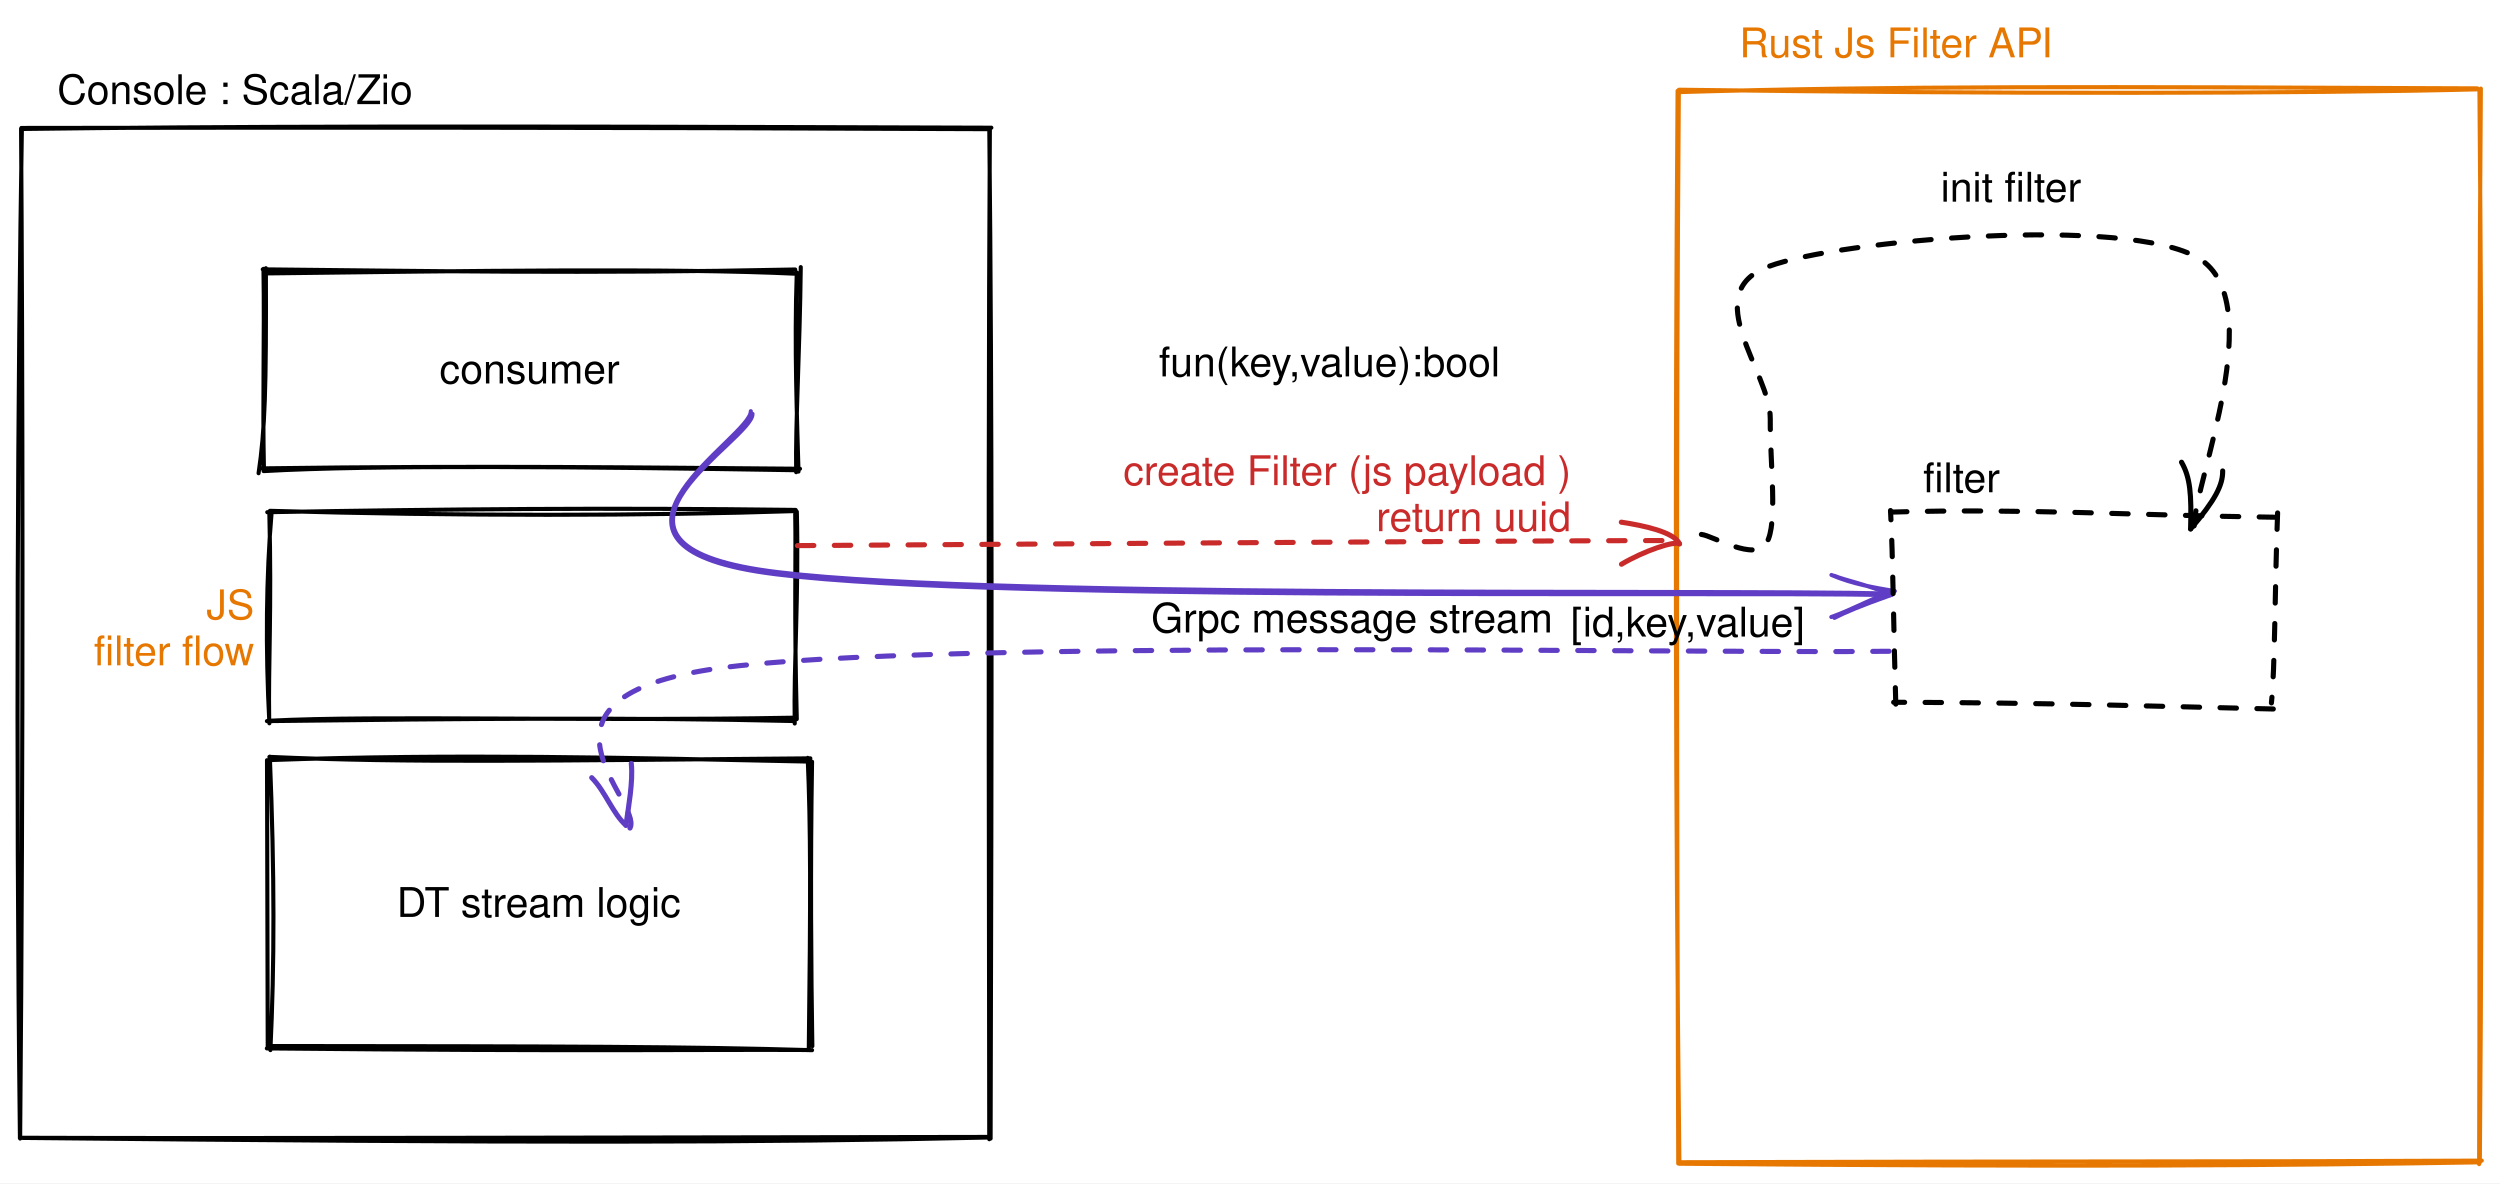
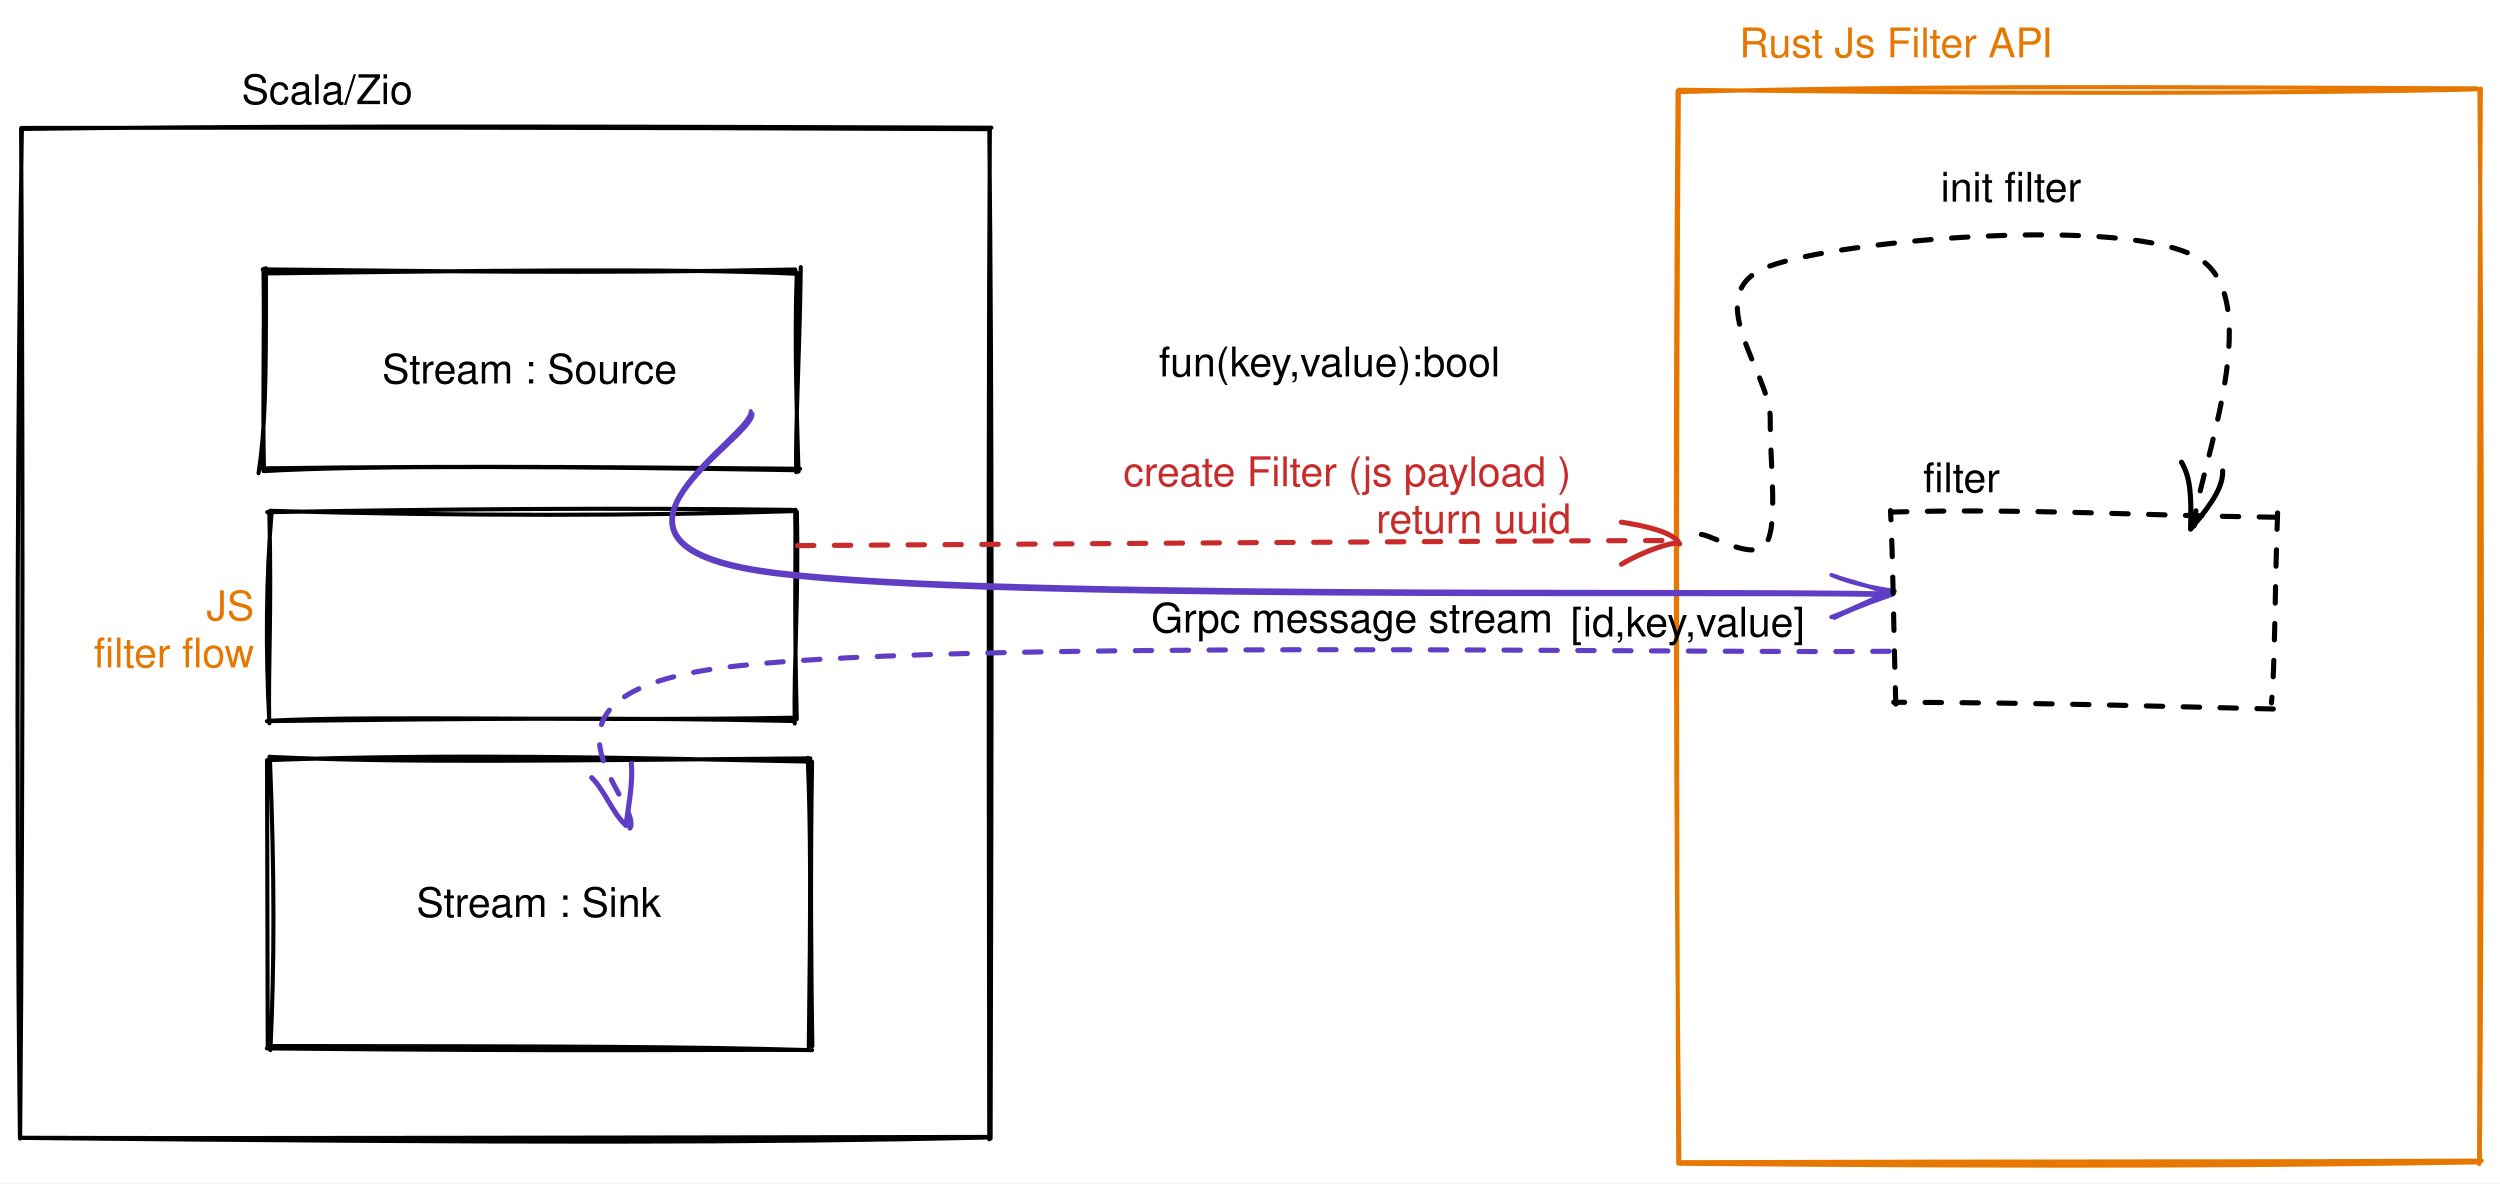
<svg xmlns="http://www.w3.org/2000/svg" version="1.1" viewBox="0 0 1220.397 577.611" width="1220.397" height="577.611">
  
-   eyJ2ZXJzaW9uIjoiMSIsImVuY29kaW5nIjoiYnN0cmluZyIsImNvbXByZXNzZWQiOnRydWUsImVuY29kZWQiOiJ4nN1cXFlz2shcdTAwMTZ+z6+gPC8zVUbpfUnVrVterrfYjFxySSbJzFRKXHUwMDA2XHUwMDE5ZEDCQmDjqfz3eySWlkBcdTAwMDKMjaNJP3SMWmqdbp3v7J1/3pRKO+Go5+y8K+04XHUwMDBmdbvjNlx1MDAwMvt+Zze6PnSCvut7METi331/XHUwMDEw1OM7W2HY6797+7ZrXHUwMDA3bSfsdey6Y1xy3f7A7vTDQcP1rbrffeuGTrf/36iv2F3nPz2/21xiXHUwMDAzy7yk7DTc0Fx1MDAwZsbvcjpO1/HCPsz+J/wulf6J+1x1MDAwNHWBU1x1MDAwZm2v2XHiXHUwMDA34iFDoMLzXHUwMDE3K75cdTAwMTfTKrXCXHUwMDFjY4FmN7j9Q3hb6DRg9Fx1MDAwNih2zEh0aeekd3x71apWhd/8fHj/O2+Ris/MS2/cTqdcdTAwMTaOOjFRfVx1MDAxZtZixvph4LedP9xG2JruWuJ63lOBP2i2PKdcdTAwMWYt3qzD79l1N1x1MDAxY0XXkCF+vFx1MDAwM+9K5spcdTAwMDP8KitmYa1cdTAwMTgmXCLuOZtcckdcdTAwMTOUXHS1MGdSYI2gh+2Yo+zA78CHXHUwMDAwyn5BcTO0Xdv1dlx1MDAxM1xi9Fx1MDAxYbN7wsD2+j07gM9l7rufrJlJalx1MDAxMcyI4jLu6eyOluM2W2F0i6ZcdTAwMTbis8YkN9Q48VehinPKlTBcdTAwMDNcdTAwMTFcdL3TRsxcdTAwMWV/z29ry1x1MDAwZXqT7dvpRz9cdTAwMTLkR5T/L8Fb5uFBr2GPmVx1MDAwMFx1MDAwYsGwwpJxXCLVbLzjem1cdTAwMTj0XHUwMDA2nY655tfbhm/iq993s9k1dFx1MDAxZcIsTmU6j1OBR7kmmEiyNqvWKo/Dxie031x1MDAxObZDetRTtcP74KTgrCqkJSnCXFzFvUYkzaqcWFoppDmh0EtCt8aqOMF4M+ZMvm/MjFx1MDAxOCnGuGKy2MxoPrrvhTX3Mdp5glJXj+yu21x1MDAxOaW+dsylQOmB78GXdkrvSjVcdTAwMTDP9tuvrp/c2L5cdTAwMDNcdTAwMDTEPKpSj+513KZcdTAwMTdcdTAwMGLnePuSnFx1MDAxZLow0Ww89Fx1MDAxM/tQXHUwMDA3WmyYLzhtzK/Jh4lcXM/ufFhC11LYLdVcdTAwMTKU5mJPSaZcdTAwMTHGjK+NPad1ctyr7FxybtrfRo9OXHUwMDBm0/0/PtSLjT1KralcXIae4jT0mLCI0kJcdTAwMTFOoUeYbVxyeUQgS091ldBSiUUgamlcdTAwMTHTUELBT3FJJVZcdTAwMTRRgV9cdTAwMWWYk1x1MDAwMcNfie9+eXTEz8Jaq3k5ONdnglxyXHUwMDFlLkh3NleKXHUwMDE5Y3TNXHUwMDA2vu9mT5upMVa+0Ew7+WuFMFGG97ek2bDMQ1x1MDAxN1x1MDAwNVx1MDAwMcpcdTAwMDVcIuuDa/kmXHUwMDE3XHUwMDEyXFxcdTAwMThri2LKNEFcIu55XG5dilpcZiGpqeBRT9TW0KXRXCKaMtSaXHUwMDA2Qlx1MDAwMHt8XHUwMDBi8FnFiuRcdKz4PL1cdTAwMDaqpj/oOsGTlFlcdTAwMWTWkXxkQZt13UYjqWHSXG5tlWaY13EzXHUwMDFhN1dsICFzNZtmWmpcIiheXHUwMDFifFx1MDAxZt9/ufzUd45cdTAwMDPklf+oeueBOO2SYoOPXG5L0VljKo09XHUwMDAy7lx1MDAxMVVZyHx5zVx1MDAwNio20eRcIlx1MDAxNDHDllx1MDAxYVx1MDAwYoG4X/B+MCfgXHUwMDA2qFdXbHfy+LJcdTAwMWRcdTAwMWNo/1Cw4Z3/e3B3+ul8m4ot+4XFU2xcdHEzXHUwMDBmLiQxloIhvTa4lu9yIcFcdTAwMDWmmDRNY51cdTAwMDJcdTAwMTdlwPLwJVx1MDAwNKJRj/H20Fx1MDAwNZbrWqqNK1x1MDAxZX1cdTAwMTP1+vGDV1Rth1x1MDAxZkpAv2N3S1x1MDAxZL/p1l9Vw63QXHUwMDEw81x1MDAxYW6e1M1cdTAwMTWdUHlQXHUwMDE0klx1MDAxMY4weoKNeXvF7pFqfa59uax+7bZcdTAwMGXZ/YVTbCSm1Vx1MDAxYzg/KSRiXHUwMDAxao6NXHUwMDAzJ9AnXCJNL67muLA0M42yRVxcYoStcbwx7jlh8zgl4HBcdTAwMTNcdTAwMDVY3UJoZZmiu+B7XG6HJ9X/VZr1tuyrge9+q2QrOjtcYvz7XHUwMDAyqiTB8nCAMdVcYlPE1sZB47pxKpqdXHUwMDA2OcZcdTAwMTewL/5AVCt+sXFQ5sBbpiGG0lx1MDAwMW+slaX1RCMhonW+t+VcYimfXHUwMDAzhURgwkS4XHUwMDE3bTrBKbhaYH++ukqS+lx0zPg8lXRWK/3lXHUwMDAxv4BuKd10/PtMncRQ6rmth1x1MDAxMFx1MDAxN4jaXFz7YJJcdTAwMWLiXHUwMDEwWkvCiFo/zXR02/2KXHUwMDFl3ZPD+87H4bX+3Pk0rDSKXHI7SbhFx+HBuFx1MDAxNynQlVx1MDAxObFcdTAwMTCaXHUwMDBlXHUwMDAyqJZYgs9FXHUwMDFkyDhLJdNcYosgXHUwMDA0XHJozfJcYqB91Fx1MDAwMiY1XHUwMDA3OpXAPyCy/1x1MDAxNExupCAwybWUXGJoY41cdTAwMTDn6+eZ0PnIbX/2ame1u/33KPC8j9e9oOC8ykmOm1x1MDAxZPOq5MBcdTAwMWOzXHUwMDFjpOBya6yK+VpppjhcZo7Ez60gqoN+WDrrl47G4njv8rRcdTAwMTBZplxmspaCbmxcdTAwMTVmoY7mx+GiIFx1MDAxY+Oa0bVR16yOXHUwMDFhwakgXHUwMDBmJ1x1MDAwZvejYY9VxYnzvtioI1x1MDAxMlszkUtcdTAwMTVcdTAwMTZp2GEsLEkmZVxiWOU7KPyGNupsc9BcdTAwMDGkLVPwgHVGXHUwMDE5glJcdTAwMTaZRuNcdTAwMDXHelE/gDLjXCKVXHUwMDEzXFxcdTAwMWKSManPXGIjPMWBSNBhXHUwMDA34b7rNVxcrzn/iOM1zIjxiVx1MDAwMLD1QURcdTAwMTGyYLmKKqkleFx1MDAxMIJSk/6L1m33XCJcdTAwMDKtRImJoIiLxC2TXHUwMDAynnF8YPSle9Uqo7tcdTAwMDe3d3RWkdWDruM/Tt2o72ZcdTAwMWR2Pzzwu103hFx1MDAxZLj0XS+cJzte0l5cdTAwMDS3lmMv4Fx1MDAxOFx1MDAxNpVcdTAwMWObx2UvmjHtXHKav0qGc+NcdTAwMWazv//ezbybWrPUKPScIJl8XFxcbosmwr5Cr5oul0GjtsCaZrY3yX+fLp9ErnxcIuCcXHUwMDEwXHUwMDA0tsH6eYJRxatcdTAwMWRdXGZvLypHey1t34nG3V3rReVTw+63nFx1MDAxN1x1MDAxNVCKKGsuOUBx0lx1MDAxNCA6v+LkuVJJYGahhNmaXHUwMDExzVTSMlYt2C9cdTAwMGKeJFx1MDAwMX+XKkJcdTAwMTMm779KKmXInjJcdTAwMDLwXGJcdTAwMDHzXHUwMDEzpsFf1ybKly17JDGuxYaiJyVcdTAwMGbTy/hcdTAwMTdcdKUyXHUwMDA3fWuK7SRcdTAwMTbJx6VlhFxikoBstnK+XFxcdTAwMGWN2lx1MDAwMm++nFhaVlx1MDAxNEclTVZfrZJKy6N7xZRKRLNkikXORbNcdTAwMTR8ZEFcdTAwMDVDkoJbg/KrN+ua2MR+RvUmyEJOZ8lcdTAwMWPOM/KXxKI0XG52XGIw75BKOJFTs1x0XHUwMDFhXHUwMDAzW4Jv4FZcdTAwMTdXQMFqteJCwbqRXHUwMDA27s9cdTAwMTBQKNFcdTAwMThnXHT7IC2hsvNcdTAwMGU/qYTK56ioleeZ6YlcdTAwMTIlN2PLcuvBI1KkIJisXHUwMDFmqbv68KX6Jaj7jz1VrVx1MDAxZpRHgbf37bbgXHUwMDEyhXFszXKyiCZcdTAwMDKX8fOUWnxWME610Vx1MDAxYi8uUlxiWStATjDDkku+iVnz3Jyt2bmtlyNcdTAwMDVcdTAwMGW8f1x1MDAxYWf49bZf6tmjjm83Sr/95Vx1MDAwNU44XGK80mCQZKBcdTAwMWZcdTAwMTg4X5vYpVx1MDAxMF1cdTAwMWFQZ/lpLIFcdHBpMoa80lx1MDAxZMm0/IpcclNFkcWShm1cdTAwMWGmgoN8nFhjJFnP8OKVXHUwMDE1ioNAmJp2Mll6bipyqZWI/atcdTAwMDXFXHUwMDBmQpXCWuRcdTAwMTZcIpgztZCRzV1cdTAwMWUlS/HifDZ3d9m8y73bpfNOdddcdTAwMGJaK1x1MDAxYqnBXFyrWnNQu1xmJ6opVoHra/PxfUtfXVx1MDAxZPZcdTAwMGW5I9xK56GFj4tcdTAwMGWuKCElzWGkOauaXG6LrZcjfvahqPUqcinnXHUwMDFjk4Rv+zOqwHEmtlx1MDAxMGH/XHQpXHUwMDFiQYvnYktiTpFQ6lx02FwiXX6urlW3snd2dPgo945cdTAwMWY/3Vx1MDAxNVx1MDAxY1tMsLyqv/i7I2Zpo9iw2OIxLp2R/F1EXHUwMDE34eBfaMpfP7/2iuA6XHUwMDBlevVSXHUwMDE3yLabzqTkrlx1MDAxMEjLomsp7PJDRYndnDdcdTAwMTkpXHUwMDE1wG34XHSlT/jWpWfDT+WQ2ue1XHUwMDBmd4OH+uF5p+DIk5RbxHh2iU9cdTAwMTk/L1x1MDAwNYzqaVN4e1qNsNQ5Xi4yTnFhqnLq4adKT2KNwFx1MDAxYqc/IJyNN8Hl2km2f23IhtKcXHUwMDAzulFbiMOvnI1ZMnGQT5BUiLrM1VxceGjlfFx1MDAwNKgzdT0m0Fx1MDAxM0+HwZ8y+WepXHUwMDE1XTVfPlx1MDAxN08mXHUwMDE0liliXHUwMDE1mK0kkERWp8g6XHUwMDA3Nl5wmj5cIsx8b5L/Ptkg4fNcdTAwMTenclx1MDAxMfaWaUSlgecqsdjb931B1fVB++LQe1xmwrNcdTAwMWG991xuLlx1MDAxNlx1MDAxNUeWNO6pNrOMj5VbVEy/I1x1MDAwNz91e4dbZUa8K+tUuUBcdTAwMTFBPyDctZHY28hcdTAwMWNxPTcsXHUwMDE1yOBP0rNcdTAwMTHIlpRdK8mj48h6fZTR/atrb3R4fk4+hn673K156OKm4ChcdTAwMDNcdTAwMDMrdVx1MDAwMmHO6Fx1MDAwN1lp6kPVNuNVOCsztYAyxlx1MDAxNWCe/YD/u+FcdTAwMTVcdTAwMGZcdTAwMDL96TZ2285od2h3XHUwMDA2zt+FXHUwMDAw2lx1MDAxY0lcdTAwMWJhXHLjXFxLn1x1MDAxMzBcdTAwMTii6rK1sXYzXHUwMDFjhoNve1e1XHUwMDA3r99qXHUwMDFk96rMU1x1MDAxZlx1MDAwYo41XHUwMDA2WEPE2Drp2LDUXHRcdTAwMDdcdTAwMWJJvb3DPsns/DJcdTAwMDdcdTAwMWJcdTAwMDHzc6nlT1xytpuB9+uMs397d+37nUIgLouuMezeTCzVXHUwMDFku9erhbB5O9NcdTAwMWM3fFx1MDAxZrcx2Vx1MDAwMTP5ztB17vdcdTAwMTd55JebuEWzxlCOQONEX+ef72++/1x1MDAxZqi58Fx1MDAxOCJ9
+   eyJ2ZXJzaW9uIjoiMSIsImVuY29kaW5nIjoiYnN0cmluZyIsImNvbXByZXNzZWQiOnRydWUsImVuY29kZWQiOiJ4nN1cXFtz2shcdTAwMTJ+z6+gvC+7VUaZ+yVVp07Z8fpcdTAwMTabtSH33VRKRjLIgCRcdTAwMGKBjVP579tcdTAwMTJcdTAwMTdJIGEgxqtkXHUwMDFlJkYjjXpG/fXX3TOTby8qlZ1w5Ns7ryo79n3T7DpWYN7t7EbXh3bQdzxcdTAwMTeaSPy771xygmZ8ZztcZv3+q5cve2bQsUO/azZtY+j0XHUwMDA3ZrdcdTAwMWZcdTAwMGUsxzOaXu+lXHUwMDEz2r3+/6O6Zvbs//lez1xuXHUwMDAzI3lJ1bac0Fx1MDAwYsbvsrt2z3bDPvT+N/yuVL7FdUq6wG6Gptvq2vFcdTAwMDNxU1wioFwi81x1MDAxN2ueXHUwMDFiy8olZlx1MDAxYVx1MDAxM5rc4PRcdTAwMGbgbaFtQes1SGwnLdGlnWP/6OayXa9cdTAwMGKv9fHg7i/eJjWPJS+9drrdRjjqxkL1PVx1MDAxOEvS1lx1MDAwZlx1MDAwM69jf3CssD2dtdT1oqdcdTAwMDJv0Gq7dj9cdTAwMWE8nl31fLPphKPoXHUwMDFhQrOr41x1MDAxOXhVSa7cw6+qYlx1MDAwNtaKYVwi4pqzWXPUQZVQXHUwMDAzcyZcdTAwMDXWXGJqjvGcZK+9LnxcYpDsN1x1MDAxNJdEtiuz2WmBgK41uydcZky375tcdTAwMDF8ruS+u8mYmaRcdTAwMDbBjKho3qGmszvattNqh9Etmlx1MDAxYYjPXG6TPJHGjr9cblWcU65E0lx1MDAxMIngn1ixenyZn9a2XHUwMDE5+JPp2+lHP1LiR5L/mdKt5OGBb5ljJcBCKEol0pQpOWvvOm5cdTAwMDdcdTAwMWHdQbebXFzzmp1Eb+Kr33fz1TW078M8TeW8SFNcdTAwMTnlTEglV9fURu1haL1H+91hJ6SHvmpcdTAwMWPcXHUwMDA1x+XWVCyMiY5GNdIqq6icXHUwMDE4WimkOaFQS0K3pqhcdTAwMWEvamb6dWNNxEgxxlx1MDAxNZPPqolcdTAwMThjzvFcdTAwMWGamHxyz1xyXHUwMDFizkM071x1MDAwNGWuXHUwMDFlmj2nO8p861hFQdJKXHUwMDAzTLL58rPjpaezb8N7o46wyjyx13VabmyQ41lLa3PoQEez9tBLXHK/XHRcIpjQX3BizVx1MDAwZsWDjlx1MDAxY9fsvl1cdTAwMTRnKcKWXHUwMDEyXHUwMDAyZUUww1x1MDAxMcTAWK6BM7t9fOTX9lx1MDAwNtedr6NcdTAwMDfbx3T/w9tmuXFGqTE1wVBTTDI4Y4BCpYVcIpxCjTDbXHUwMDFhzIhAhsYzyEslXHUwMDE2YaelQZKCXHUwMDE0XkAhQEJRRFx1MDAwNX56XHUwMDE4Tlx1MDAxYVx1MDAxMv1KffeLw0N+XHUwMDFhNtqti8GZPlx1MDAxNWxwf056s74yylx1MDAxOGNp1vB9N7/bXFxyePSFSbeTv/5zXHUwMDEyK0aXgLdTKbRYXHUwMDE5XFzLJ7mU4NLIUJgyTZCIa55cdTAwMDGXolx1MDAwNkNIaio41ChF+E9cci6c4qVlJKZBXHUwMDEywFx1MDAxZd9cdTAwMDJ8lrFcdTAwMTilLDWV22axRlx1MDAxONhmr/Kq0lx1MDAxOIcp61BZXHUwMDEzhmNcdTAwMDdLuKznWFaaaLJ09lx1MDAxOEHMM9y8qJvTXHUwMDFjSX3tOSSCIeWUXHT4Z2Uovnvz6eJ93z5cbpBb/VB3z1x1MDAwMnHSI+WGXCJcdTAwMTVcdTAwMDbo2rQwlYVcIoG4iKo8oD49z1x1MDAwMeGmSlx1MDAwZTAxw4aKbcLYMiyEPZhcdTAwMTNNgOiem+Zu5dFFJ3itvVx1MDAwM8GGt95fwe3J+7Nt0lxc/lx1MDAwYstHc6wwVlNUwyfkfHVcdTAwMWZy+SSXXHUwMDEyW1x1MDAxOElDJkVjnVx1MDAwMVx1MDAxN2Wg8lgygWhcXJMtXHUwMDEyXHUwMDFkIYt4yiE6rriIgsrnTVx1MDAxY2BcItdTxqdcIrroRc9Jc4/wQzHNRYJuTnJCXHUwMDE3wVx1MDAxMJxcdTAwMWFcdTAwMDJcdTAwMWZ8jeTexc0lu0Oq/bHx6aL+udc+YHfndrlhmKU4XGKDMijEXHUwMDAyKI6N8yVQM701XHUwMDEwXHUwMDEyLlxmzZKSXG5cdTAwMDJcdTAwMTKOQ9hcdTAwMTgnXHUwMDE545pcdTAwMTM2j1GCMCZcbnC6hZTKMpI753tcbofH9T9rrWZH9tXAc77W8knOXGZcdTAwMDLvroR0JFxu6Vxig5cnKVx1MDAxN6u7etaVdVwiWl2LXHUwMDFj4XOYXHUwMDE3byDqNa/cOKhy0K2kIIayWW6slaH1jI10Krc4XHUwMDBmXHUwMDA1W0j5I1BQOclDJuZVXHUwMDFkXHUwMDBiTiHoXHUwMDAy3/NZ6ShWRrWGMv5cdTAwMThcdTAwMWSdNir/uKAvwCyV6653l8tIXGZnntt6XHUwMDBlcUGozdlcdTAwMDesVWGIXHUwMDA1flx0w1x1MDAwNHRuZdxcdTAwMWTe9D6jXHUwMDA35/jgrvtueKU/dt9cdTAwMGZrVrlxJ1x0N+g4U1x1MDAxONdcIoO6KiNcdTAwMDZC00ZAXHUwMDE1LnZcdTAwMDN/XHUwMDE0djRKvEhcbq9cdTAwMTjXelx1MDAxMYVAgcZs/Vx1MDAwMOhHLYBSc5BTXHT8vCn9tUG5XHUwMDExQ4AuXHUwMDE26arWlMPnSVx1MDAxMfJjqorORk7no9s4bdzuv0GB67678oOSqyonXHUwMDA1IXasqpKDbsxcdTAwMTZcdTAwMWVcdTAwMDWXW9NUnMr6LVx0WOKEOFx1MDAxMr82QdRcdTAwMDf9sHLar1x1MDAxY47N8d7FSSmWmXLEWoq5sVeYXHUwMDA3OlqcgyNcdTAwMTj4f42VplZ9ZFx1MDAwNSeC3Fx1MDAxZt/fjYY+q4tj+025MUckNmb2liossqDDWFx1MDAxOFx1MDAxMKRNglx1MDAwMlVcdTAwMWOe8GtqNdnmkFx1MDAwM0BcdTAwMWLJXHUwMDFlXHUwMDA3rHN2XHUwMDFlKGWQiWWAXHUwMDFh60VyXHUwMDAwJuNcdTAwMDJjtkFcdTAwMDIhXHUwMDE29blcdTAwMDHZXHUwMDBmzSDcd1xcy3Fb84/YrpW0JFx1MDAxMVx1MDAxMcC1OYgkQlx1MDAwNlxmV1EltcSYXG5Kk2XAaNymXHUwMDFmXHRopHaVXGKKuEjdMtmzM85ccow+9S7bVXR77/iHpzVZf92zvYdpXHUwMDEw9T1cdTAwMTmH2Vx1MDAwZl97vZ5cdTAwMTPCXGZcXHiOXHUwMDFizotcdTAwMWRcdTAwMGZpL1x1MDAwMlvbNlx1MDAxN1BcZoNKt82j0o96zMaCyV+VRHPjXHUwMDFms7+/7ObeTY3ZXHUwMDEyKdScIJl+XFxcboOmXHUwMDEyvkI/1l2hgkZlQTWT3l6k/13fOolC61x1MDAxNLlCiFDGV1+sXHUwMDFi1dzG4fnw5rx2uNfW5q2wbm/bT2qfLLPftp/UQCmijLllXHUwMDAxitOOXHUwMDAw0cXbTH7UKlx0zFxmlPJZc/KYSlx1MDAxYYlLXHUwMDBi3svCulx1MDAwMIFolypCU/7uT2WVcmxPXHUwMDE1XHUwMDAxeIQgilx1MDAxMqYhWtdJ6lwi3/ZIksRcdTAwMTVcdTAwMWKanow9zFx1MDAwZeMnMkpVXHUwMDBlfJvsr5NYpFx1MDAxZpdGYkSQRFxms0f7K9TQqCzo5pOZJYnmryZmXHRehYVcdTAwMTKrhyrLk3vlNEtEs/TqipxLZin4yoJcboYkhahcdTAwMDZcdTAwMTXv2GxqYlx1MDAxMvNcdTAwMDd2bIIx5HS2jsN53p5cdTAwMDKDUlx1MDAxZOXawb9DKrXqNfWboDBwJvhcdTAwMDZBdXktXHUwMDE0jFYrLlx1MDAxNIxcdTAwMWJFOpljoVCqMM5SXHUwMDBlQtZE5S87/KImqlijolKdV6Y1TUpR7oOwwj3gmFwiycHVJavn6S7ffqp/XG6a3oOv6s3X1VHg7n29KblFYVx1MDAxY1x1MDAxYslyLCVcdFx1MDAxOEfjMNXgs03iVGMxJ9nTmVx1MDAxNFxie1x1MDAxN23IYn6cYIYll3xcdTAwMTO/5udJfzRcdTAwMDNcdTAwMWLeP00z/H7Tr/jmqOuZVuWPf9zAXHUwMDBlXHUwMDA3gVtcdTAwMTlcZtJcbvRcdTAwMWbmzVdcdTAwMTZ2KUSX5tOLN1VgXHUwMDE15Y9cdTAwMTFaXHUwMDFkpfmeX7lRqigyWNqxzaJUcDCPXHUwMDEzb4ykdzI8+Z5cbsXBXHUwMDFlTF07SaRaxKymRirxr1x1MDAxNnhfXHUwMDEwXGZYYnJcdTAwMGL5y1x1MDAxOSvkrOUuz5JlVHF+LXd3Wb/Lo9ul/U6p61x0zc5GLIiL3WqqXHUwMDE4XHUwMDA0W2T1NeLPrYc3bX15eeBcdTAwMWZwWzi17n1cdTAwMWJcdTAwMWaVXHUwMDFkXdFylExcdTAwMGUgzXnVVFx1MDAxOGy1JeJcdTAwMWY+XGKFXHUwMDE24ZSzY4lyzjFJXHUwMDA1t79cIlx1MDAwNY5cdTAwMTdiS5H1n4iyXHUwMDExtkQxtpBSXHUwMDEwbvM1XHUwMDE2gj+TXHUwMDFlP1NXqlfbOz08eJB7R1x1MDAwZu9vS1x1MDAwZS4mWHrHXHUwMDFmxnNpNcRcZp1QWzrz+OTkpXPWflx1MDAxN+FFwOvnmvJfen3tKPCblVx1MDAxZYhttuxKP95zV1xuqOXJtVx1MDAxNHfFyaLUfpuFnU+glISINda18Y1DT4fvqyE1z1x1MDAxYW9vXHUwMDA3982Ds27JkScpN0hcdTAwMTLa4eyxSSxcdTAwMDW06mlReHu0Rljm8C5cdTAwMTc557nA0yjYXHUwMDBiP2U9iTVcIpjQnzShXbzM9tPmbCg10lx1MDAxYmtQJlx1MDAwYryQiX+0N2bI1JE+QTJJ6ipXc/mhR/sjIF2yrSeJiuPuMERUyVxutNSKPtZfsVx1MDAxNk86XHUwMDE0RrKJVWD2qIAkcjtF3pGw8YCz8lx1MDAxMZH091wi/e/ah8nF/MXklCvGXHUwMDEyqdWdfX/f81x1MDAwNFVXrzvnXHUwMDA37kNcdTAwMTCeNuidW3KrqDgyZFx1MDAxMp+mjnSPXHUwMDBmk1x1MDAxYlRMPyOHQHV7p1xc5YqHyVx1MDAwNYpcdTAwMDT6pdNdjuuElVx1MDAxMjn8aXk28/qL81WCRDvuXHUwMDExXn39nO5fXrmjg7Mz8i70OtVew0Xn1yVHmVx1MDAxMDpzXHUwMDAwYc7nXHUwMDA3U5nsXHUwMDBlVdtMWOGVTrsyrlx1MDAwMPPsmf/LhmdG2d+OtduxR7tDszuwv5RcdTAwMDJoc1wibYQ1jItcdTAwMWT9aJtcdTAwMDC4XHUwMDFmbHVKu1x1MDAxZVx1MDAwZcPB173Lxr3bb7eP/Dpz1buSg41cdGUgkvg62eyw1KlcdTAwMDBcdTAwMWJJvb3DPun1+WVcdTAwMDE2XHUwMDEyXGZzqeUvjbbrgfv7TLX/eHXled1SQC5PrjHuXkw81Vx1MDAxZNP3XHUwMDFiIUzeznSRXHUwMDFivo9jTWYg6Xxn6Nh3+4s68tt1XFyiXmMsR6Cxo6/z7fuL7/9cdTAwMDJcYojruCJ9
  <defs>
    <style>
      @font-face {
        font-family: "Virgil";
-         src: url("https://unpkg.com/@excalidraw/excalidraw@0.12.0-32d8221/dist/excalidraw-assets/Virgil.woff2");
+         src: url("https://unpkg.com/@excalidraw/excalidraw@0.13.0-4d26993/dist/excalidraw-assets/Virgil.woff2");
      }
      @font-face {
        font-family: "Cascadia";
-         src: url("https://unpkg.com/@excalidraw/excalidraw@0.12.0-32d8221/dist/excalidraw-assets/Cascadia.woff2");
+         src: url("https://unpkg.com/@excalidraw/excalidraw@0.13.0-4d26993/dist/excalidraw-assets/Cascadia.woff2");
      }
    </style>
  </defs>
  <rect x="0" y="0" width="1220.397" height="577.611" fill="#ffffff" />
  <g stroke-linecap="round" transform="translate(10 62.65079) rotate(0 236.6071 246.5278)">
    <path d="M0.38 0.31 C99.85 -0.97, 199.05 -1.27, 473.94 -0.31 M0.44 -0.19 C138.99 -0.41, 278.01 -0.47, 472.96 0.41 M473.21 0.55 C472.63 98.99, 472.45 200.04, 472.91 493.47 M472.93 -0.26 C474.41 140.68, 474.15 280.5, 473.57 493.14 M473.1 492.35 C292.94 492.57, 111.77 493.18, -0.3 492.76 M472.81 492.63 C360.42 495.22, 247.33 495.38, -0.1 492.82 M-0.27 493 C-2.43 306.54, -1.28 118.87, 0.68 0.19 M-0.17 493.14 C1.5 302.23, 1.04 111.23, 0.29 0.15" stroke="#000000" stroke-width="2" fill="none" />
  </g>
-   <g transform="translate(26.46825 32.81746) rotate(0 87.5 11.5)">
-     <text x="175" y="18" font-family="Helvetica, Segoe UI Emoji" font-size="20px" fill="#000000" text-anchor="end" style="white-space: pre;" direction="ltr">Console : Scala/Zio</text>
+   <g transform="translate(110.4683 32.81746) rotate(0 45.5 11.5)">
+     <text x="91" y="18" font-family="Helvetica, Segoe UI Emoji" font-size="20px" fill="#000000" text-anchor="end" style="white-space: pre;" direction="ltr"> Scala/Zio</text>
  </g>
  <g stroke-linecap="round" transform="translate(128.0556 132.0952) rotate(0 130.4563 48.61111)">
    <path d="M0.76 1.39 C100.3 0.14, 201.18 -1.28, 260.81 1.54 M0.21 -0.61 C79.67 0.16, 157.92 1.61, 260.13 -0.54 M262.84 -1.7 C262.4 38.74, 260.17 75.21, 260.6 98.41 M260.9 0.92 C259.61 36.88, 261.1 74.45, 261.74 98.1 M262.47 96.73 C186.74 96.18, 109.03 95.04, -0.98 96.55 M261.23 97.46 C157.53 95.76, 53.75 94.82, 0.64 97.88 M-1.83 98.91 C1.28 78, 1.97 58.11, 1.74 -1.16 M0.79 97.06 C0.06 63.93, 1.1 32.5, 0.56 -0.85" stroke="#000000" stroke-width="2" fill="none" />
  </g>
-   <g transform="translate(213.5119 169.2063) rotate(0 45 11.5)">
-     <text x="45" y="18" font-family="Helvetica, Segoe UI Emoji" font-size="20px" fill="#000000" text-anchor="middle" style="white-space: pre;" direction="ltr">consumer</text>
+   <g transform="translate(185.0119 169.2063) rotate(0 73.5 11.5)">
+     <text x="73.5" y="18" font-family="Helvetica, Segoe UI Emoji" font-size="20px" fill="#000000" text-anchor="middle" style="white-space: pre;" direction="ltr">Stream : Source</text>
  </g>
  <g stroke-linecap="round" transform="translate(131.0317 370.1905) rotate(0 131.9444 70.93254)">
    <path d="M0.37 0.86 C89.57 -2.38, 176.43 -0.29, 263.94 1.58 M0.48 -0.72 C67.59 2.34, 135.32 1.07, 264.54 0 M265.38 1.63 C264.51 53.06, 264.94 105.3, 265.52 140.48 M263.25 -0.24 C264.73 33.75, 264.7 67.95, 263.79 141.73 M265.38 142.47 C205.07 140.69, 146.35 140.56, 1.53 140.43 M264 142.38 C209.68 142.08, 156.47 143.16, -0.77 141.6 M0.96 142.43 C2.95 100.67, 3.04 57.37, 0.69 -0.82 M-0.34 141.12 C-0.42 96.7, -0.57 49.95, -0.69 0.9" stroke="#000000" stroke-width="2" fill="none" />
  </g>
-   <g transform="translate(191.9762 429.623) rotate(0 71 11.5)">
-     <text x="71" y="18" font-family="Helvetica, Segoe UI Emoji" font-size="20px" fill="#000000" text-anchor="middle" style="white-space: pre;" direction="ltr">DT stream logic</text>
+   <g transform="translate(201.9762 429.623) rotate(0 61 11.5)">
+     <text x="61" y="18" font-family="Helvetica, Segoe UI Emoji" font-size="20px" fill="#000000" text-anchor="middle" style="white-space: pre;" direction="ltr">Stream : Sink</text>
  </g>
  <g stroke-linecap="round" transform="translate(131.0317 250.1508) rotate(0 128.4722 50.59524)">
    <path d="M-0.56 -0.11 C84.58 -1.64, 167.66 -2.38, 257.37 -1.23 M0.74 -0.79 C91.98 1.84, 185.05 1.73, 257.72 -0.68 M257.95 -0.31 C258.95 39.54, 256.39 74.54, 256.92 103.03 M257.16 0.83 C257.58 23.84, 256.57 47.09, 257.92 100.88 M256.4 100.2 C155.01 102.04, 52.97 98.95, 0.63 101.68 M256.52 101.83 C176.97 99.95, 95.4 100.67, -0.74 101.87 M0.47 102.93 C-1.45 66.69, -1.11 31.23, 1.58 -0.33 M0.37 101.75 C-0.09 73.56, 1.66 48.06, 0.44 -0.36" stroke="#000000" stroke-width="2" fill="none" />
  </g>
-   <g transform="translate(43.0873 284.8016) rotate(0 40.5 22.5)">
-     <text x="81" y="17.5" font-family="Helvetica, Segoe UI Emoji" font-size="20px" fill="#e67700" text-anchor="end" style="white-space: pre;" direction="ltr">JS </text>
-     <text x="81" y="40" font-family="Helvetica, Segoe UI Emoji" font-size="20px" fill="#e67700" text-anchor="end" style="white-space: pre;" direction="ltr">filter flow</text>
+   <g transform="translate(43.0873 284.8016) rotate(0 40.5 23)">
+     <text x="81" y="18" font-family="Helvetica, Segoe UI Emoji" font-size="20px" fill="#e67700" text-anchor="end" style="white-space: pre;" direction="ltr">JS </text>
+     <text x="81" y="41" font-family="Helvetica, Segoe UI Emoji" font-size="20px" fill="#e67700" text-anchor="end" style="white-space: pre;" direction="ltr">filter flow</text>
  </g>
  <g stroke-linecap="round" transform="translate(819.5238 43.80159) rotate(0 195.4365 261.9048)">
    <path d="M0.04 1.16 C103.09 -1.89, 206.27 -1.5, 389.82 -0.67 M0.48 0 C153.71 2.1, 306.14 1.98, 391.35 -0.22 M391.53 -0.55 C390.04 183.4, 391.29 366.31, 390.68 524.49 M390.83 -0.05 C392.29 168.67, 392.49 336.94, 391.03 523.67 M392 522.76 C285.67 523.31, 183.04 523.01, 0.76 523.55 M390.31 523.62 C294.13 525.16, 197.95 525.97, 0.17 524.29 M0.28 523.48 C-1.65 355.04, -1.95 184.73, -0.6 0.56 M-0.28 524.17 C-0.87 347.66, -1.31 170.89, 0.02 0.02" stroke="#e67700" stroke-width="2" fill="none" />
  </g>
  <g transform="translate(847.0635 10) rotate(0 77.5 11.5)">
    <text x="155" y="18" font-family="Helvetica, Segoe UI Emoji" font-size="20px" fill="#e67700" text-anchor="end" style="white-space: pre;" direction="ltr">Rust Js Filter API</text>
  </g>
  <g stroke-linecap="round">
    <g transform="translate(366.1508 202.5317) rotate(0 278.2738 44.14683)">
      <path d="M1.19 -0.51 C1.71 12.07, -88.4 60.85, 4.28 75.47 C96.96 90.09, 465.34 84.89, 557.27 87.21 M0.36 -1.82 C0.65 10.87, -89.25 61.56, 3.5 76.52 C96.25 91.49, 464.84 86.14, 556.88 87.96" stroke="#5f3dc4" stroke-width="2" fill="none" />
    </g>
    <g transform="translate(366.1508 202.5317) rotate(0 278.2738 44.14683)">
      <path d="M527.82 98.66 C538.32 95.02, 549.24 88.64, 558.73 86.01 M529.33 99.1 C534.28 96.52, 542.49 93.04, 557.38 87.81" stroke="#5f3dc4" stroke-width="2" fill="none" />
    </g>
    <g transform="translate(366.1508 202.5317) rotate(0 278.2738 44.14683)">
      <path d="M527.88 78.14 C538.36 82.64, 549.26 84.4, 558.73 86.01 M529.39 78.58 C534.49 80.76, 542.69 82.05, 557.38 87.81" stroke="#5f3dc4" stroke-width="2" fill="none" />
    </g>
  </g>
  <g stroke-linecap="round">
    <g transform="translate(922.6984 317.6111) rotate(0 -307.0437 43.65079)">
      <path d="M-0.51 0.31 C-95.9 1.56, -469.9 -5.73, -572.35 8.66 C-674.79 23.04, -608.4 73.7, -615.17 86.61" stroke="#5f3dc4" stroke-width="2.5" fill="none" stroke-dasharray="8 10" />
    </g>
    <g transform="translate(922.6984 317.6111) rotate(0 -307.0437 43.65079)">
      <path d="M-633.84 62.03 C-627.11 68.83, -623.63 79.48, -617.13 85.26" stroke="#5f3dc4" stroke-width="2.5" fill="none" />
    </g>
    <g transform="translate(922.6984 317.6111) rotate(0 -307.0437 43.65079)">
      <path d="M-614.53 55.08 C-613.59 63.92, -615.97 76.67, -617.13 85.26" stroke="#5f3dc4" stroke-width="2.5" fill="none" />
    </g>
  </g>
  <g stroke-linecap="round">
    <g transform="translate(388.9762 267.2692) rotate(0 215.7659 -1.169986)">
      <path d="M0.31 -0.92 C72.16 -1.41, 360.5 -3.37, 432.25 -3.42" stroke="#c92a2a" stroke-width="2.5" fill="none" stroke-dasharray="8 10" />
    </g>
    <g transform="translate(388.9762 267.2692) rotate(0 215.7659 -1.169986)">
      <path d="M402.57 8.16 C413.59 1.59, 428.48 -3.36, 430.89 -1.79" stroke="#c92a2a" stroke-width="2.5" fill="none" />
    </g>
    <g transform="translate(388.9762 267.2692) rotate(0 215.7659 -1.169986)">
      <path d="M402.49 -12.36 C413.45 -10.73, 428.38 -7.49, 430.89 -1.79" stroke="#c92a2a" stroke-width="2.5" fill="none" />
    </g>
  </g>
-   <g transform="translate(545.9444 219.3254) rotate(0 110.5 22.5)">
-     <text x="221" y="17.5" font-family="Helvetica, Segoe UI Emoji" font-size="20px" fill="#c92a2a" text-anchor="end" style="white-space: pre;" direction="ltr">create Filter (js payload )</text>
-     <text x="221" y="40" font-family="Helvetica, Segoe UI Emoji" font-size="20px" fill="#c92a2a" text-anchor="end" style="white-space: pre;" direction="ltr">return uuid</text>
+   <g transform="translate(545.9444 219.3254) rotate(0 110.5 23)">
+     <text x="221" y="18" font-family="Helvetica, Segoe UI Emoji" font-size="20px" fill="#c92a2a" text-anchor="end" style="white-space: pre;" direction="ltr">create Filter (js payload )</text>
+     <text x="221" y="41" font-family="Helvetica, Segoe UI Emoji" font-size="20px" fill="#c92a2a" text-anchor="end" style="white-space: pre;" direction="ltr">return uuid</text>
  </g>
  <g stroke-linecap="round" transform="translate(924.6825 251.1429) rotate(0 92.75794 46.62698)">
    <path d="M-1.8 -1.15 C62.37 -3.07, 119.69 0.52, 185.51 1.34 M187.15 -0.74 C185.73 36.63, 185.91 75.52, 184.13 91.98 M185.04 94.96 C130.5 93.73, 76.41 91.88, -0.27 91.67 M0.76 92.57 C-0.39 54.98, -0.56 21.1, -1.81 -1.91" stroke="#000000" stroke-width="2.5" fill="none" stroke-dasharray="8 10" />
  </g>
  <g transform="translate(936.2698 222.3016) rotate(0 20 11.5)">
    <text x="40" y="18" font-family="Helvetica, Segoe UI Emoji" font-size="20px" fill="#000000" text-anchor="end" style="white-space: pre;" direction="ltr">filter</text>
  </g>
  <g transform="translate(559.0159 290.754) rotate(0 99.5 11.5)">
    <text x="199" y="18" font-family="Helvetica, Segoe UI Emoji" font-size="20px" fill="#000000" text-anchor="end" style="white-space: pre;" direction="ltr">Grpc message stream</text>
  </g>
  <g stroke-linecap="round">
    <g transform="translate(829.4444 262.0556) rotate(0 121.5278 -67.46032)">
      <path d="M1.11 -1.17 C6.77 -0.57, 27.31 12.39, 32.92 2.96 C38.52 -6.46, 34.56 -35.24, 34.72 -57.73 C34.88 -80.22, -0.98 -118.94, 33.89 -131.97 C68.76 -145.01, 209.33 -157.03, 243.95 -135.93 C278.57 -114.82, 241.96 -27.13, 241.62 -5.35" stroke="#000000" stroke-width="2.5" fill="none" stroke-dasharray="8 10" />
    </g>
    <g transform="translate(829.4444 262.0556) rotate(0 121.5278 -67.46032)">
      <path d="M235.49 -36.42 C239.79 -28.87, 240.37 -20.7, 239.92 -3.86" stroke="#000000" stroke-width="2.5" fill="none" />
    </g>
    <g transform="translate(829.4444 262.0556) rotate(0 121.5278 -67.46032)">
      <path d="M255.57 -32.15 C255.67 -25.31, 252.04 -18.04, 239.92 -3.86" stroke="#000000" stroke-width="2.5" fill="none" />
    </g>
  </g>
  <g transform="translate(944.9524 80.43651) rotate(0 35.5 11.5)">
    <text x="71" y="18" font-family="Helvetica, Segoe UI Emoji" font-size="20px" fill="#000000" text-anchor="end" style="white-space: pre;" direction="ltr">init filter</text>
  </g>
  <g transform="translate(764.0317 292.7381) rotate(0 58.5 11.5)">
    <text x="117" y="18" font-family="Helvetica, Segoe UI Emoji" font-size="20px" fill="#000000" text-anchor="end" style="white-space: pre;" direction="ltr">[id,key,value]</text>
  </g>
-   <g transform="translate(563.2222 165.754) rotate(0 84.5 11.5)">
-     <text x="169" y="18" font-family="Helvetica, Segoe UI Emoji" font-size="20px" fill="#000000" text-anchor="end" style="white-space: pre;" direction="ltr">fun(key,value):bool</text>
+   <g transform="translate(562.2222 165.754) rotate(0 85 11.5)">
+     <text x="170" y="18" font-family="Helvetica, Segoe UI Emoji" font-size="20px" fill="#000000" text-anchor="end" style="white-space: pre;" direction="ltr">fun(key,value):bool</text>
  </g>
</svg>
